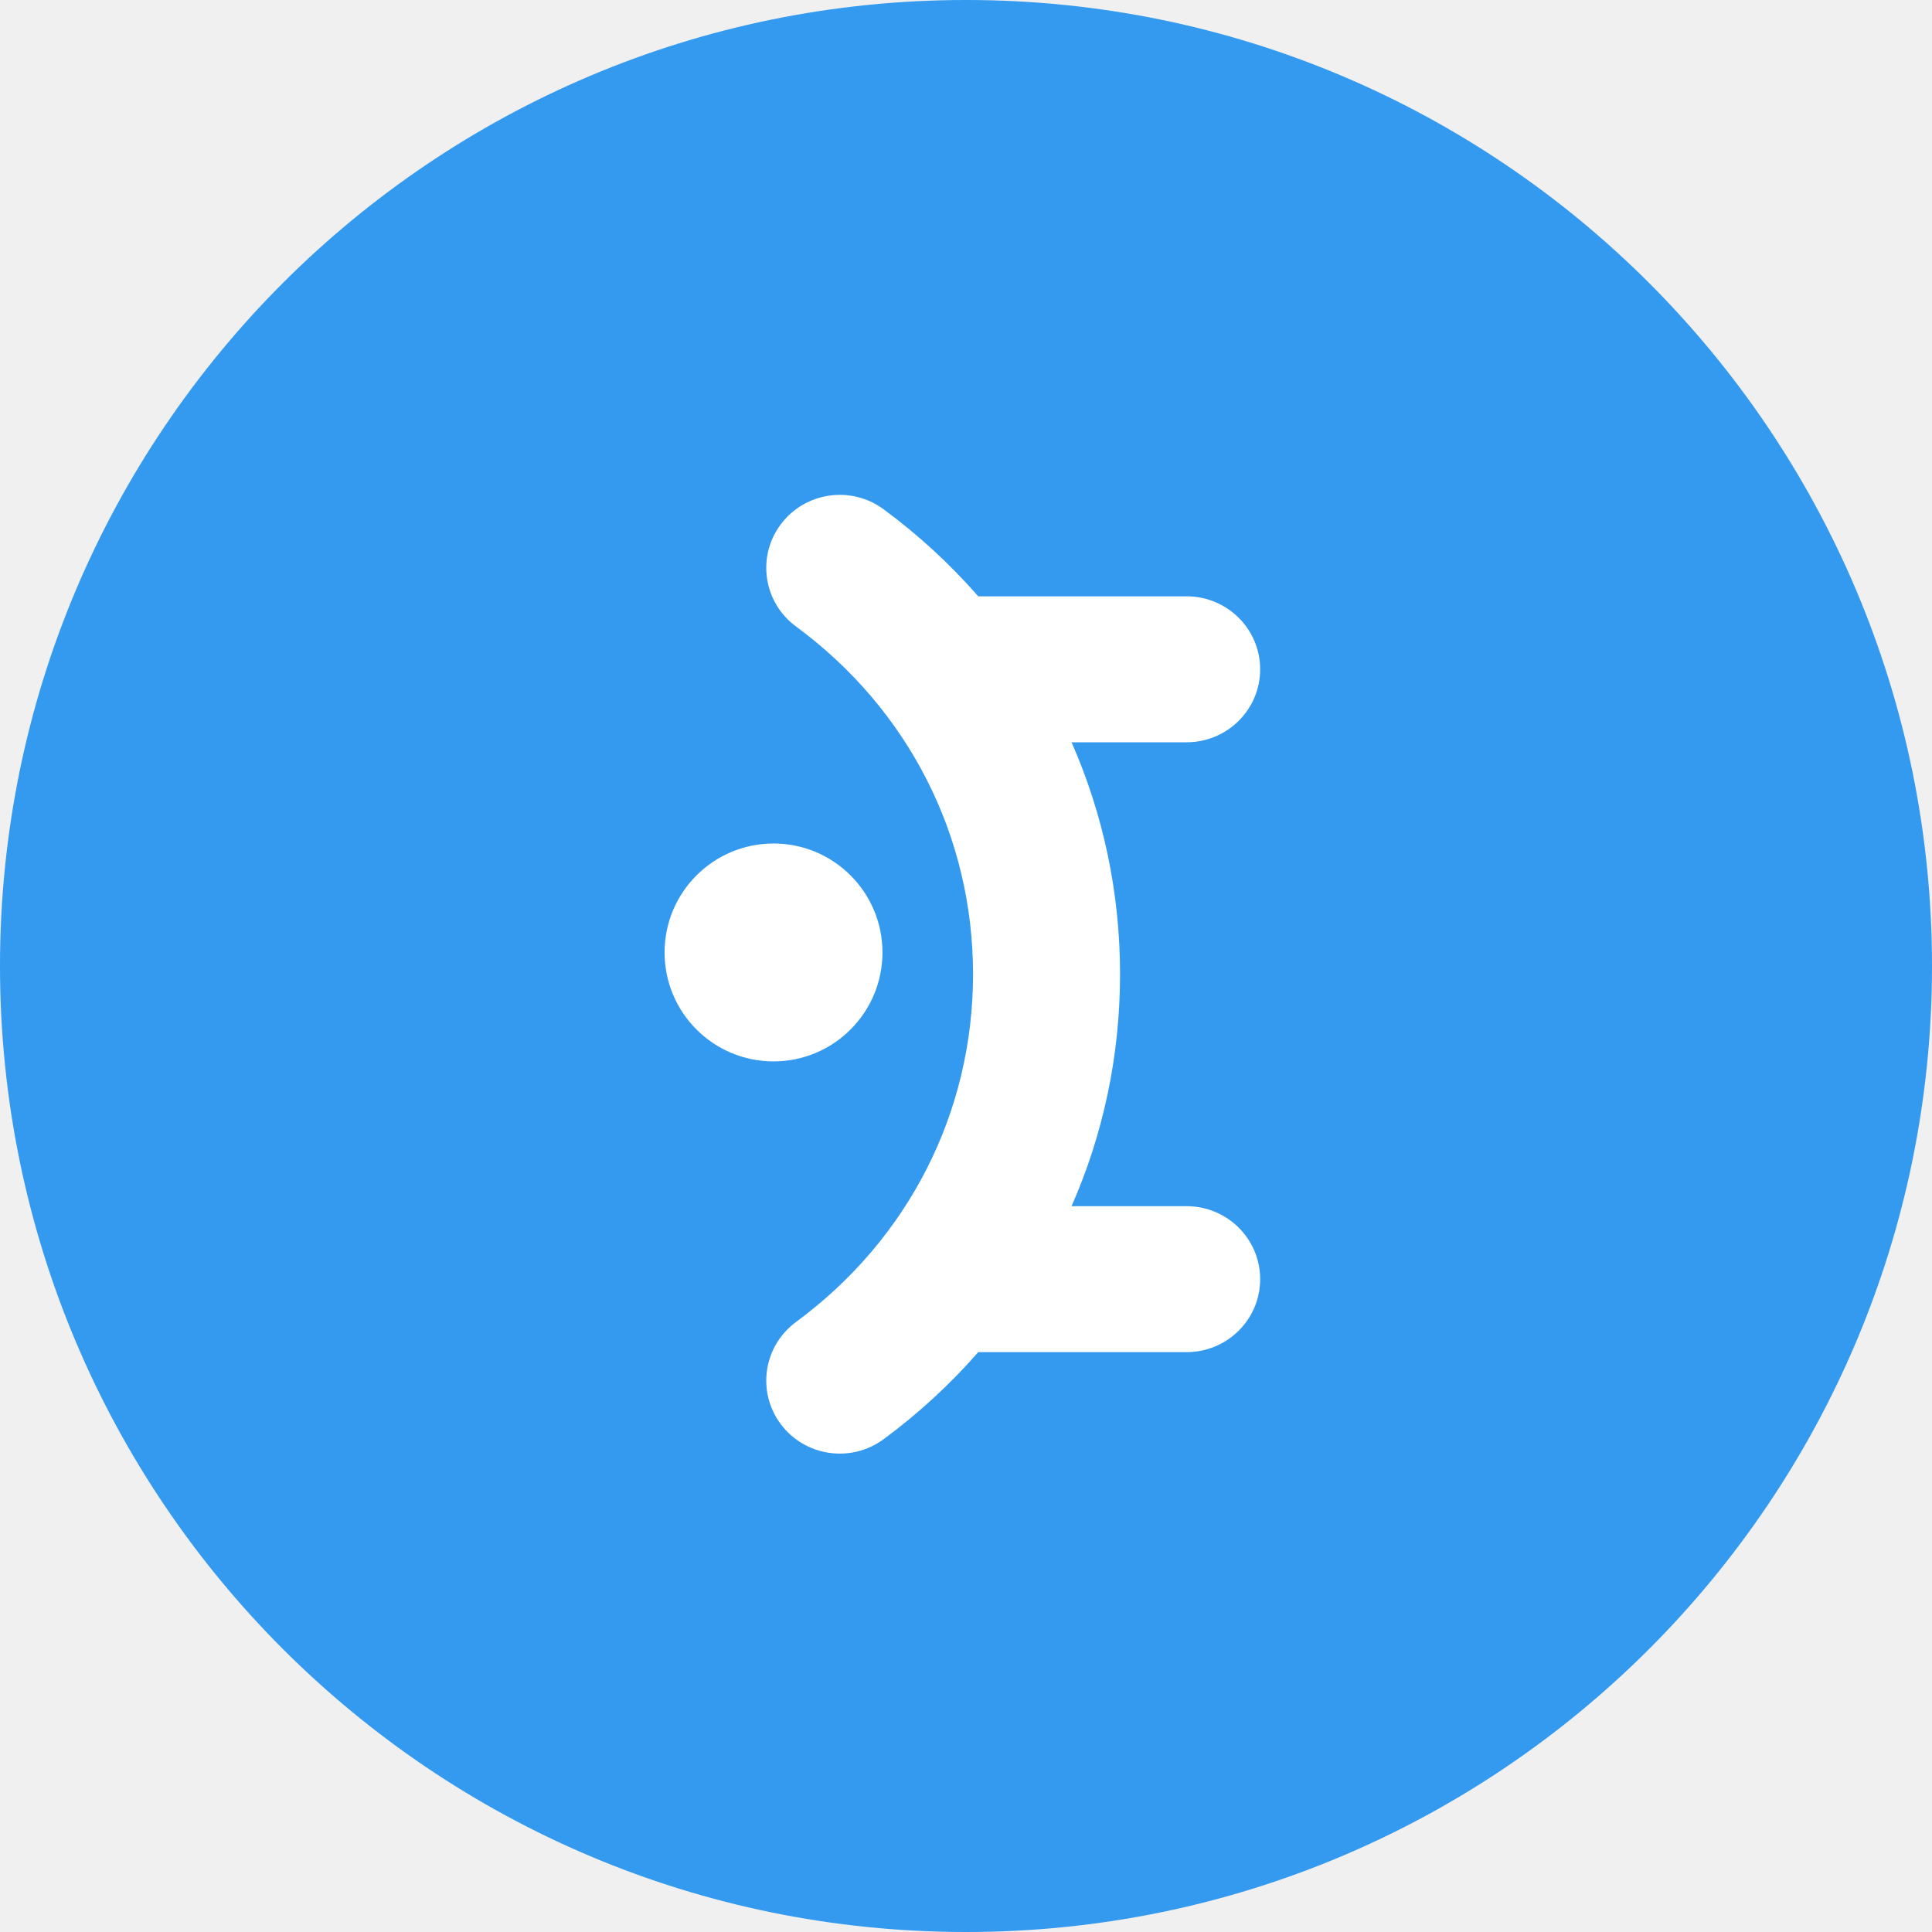
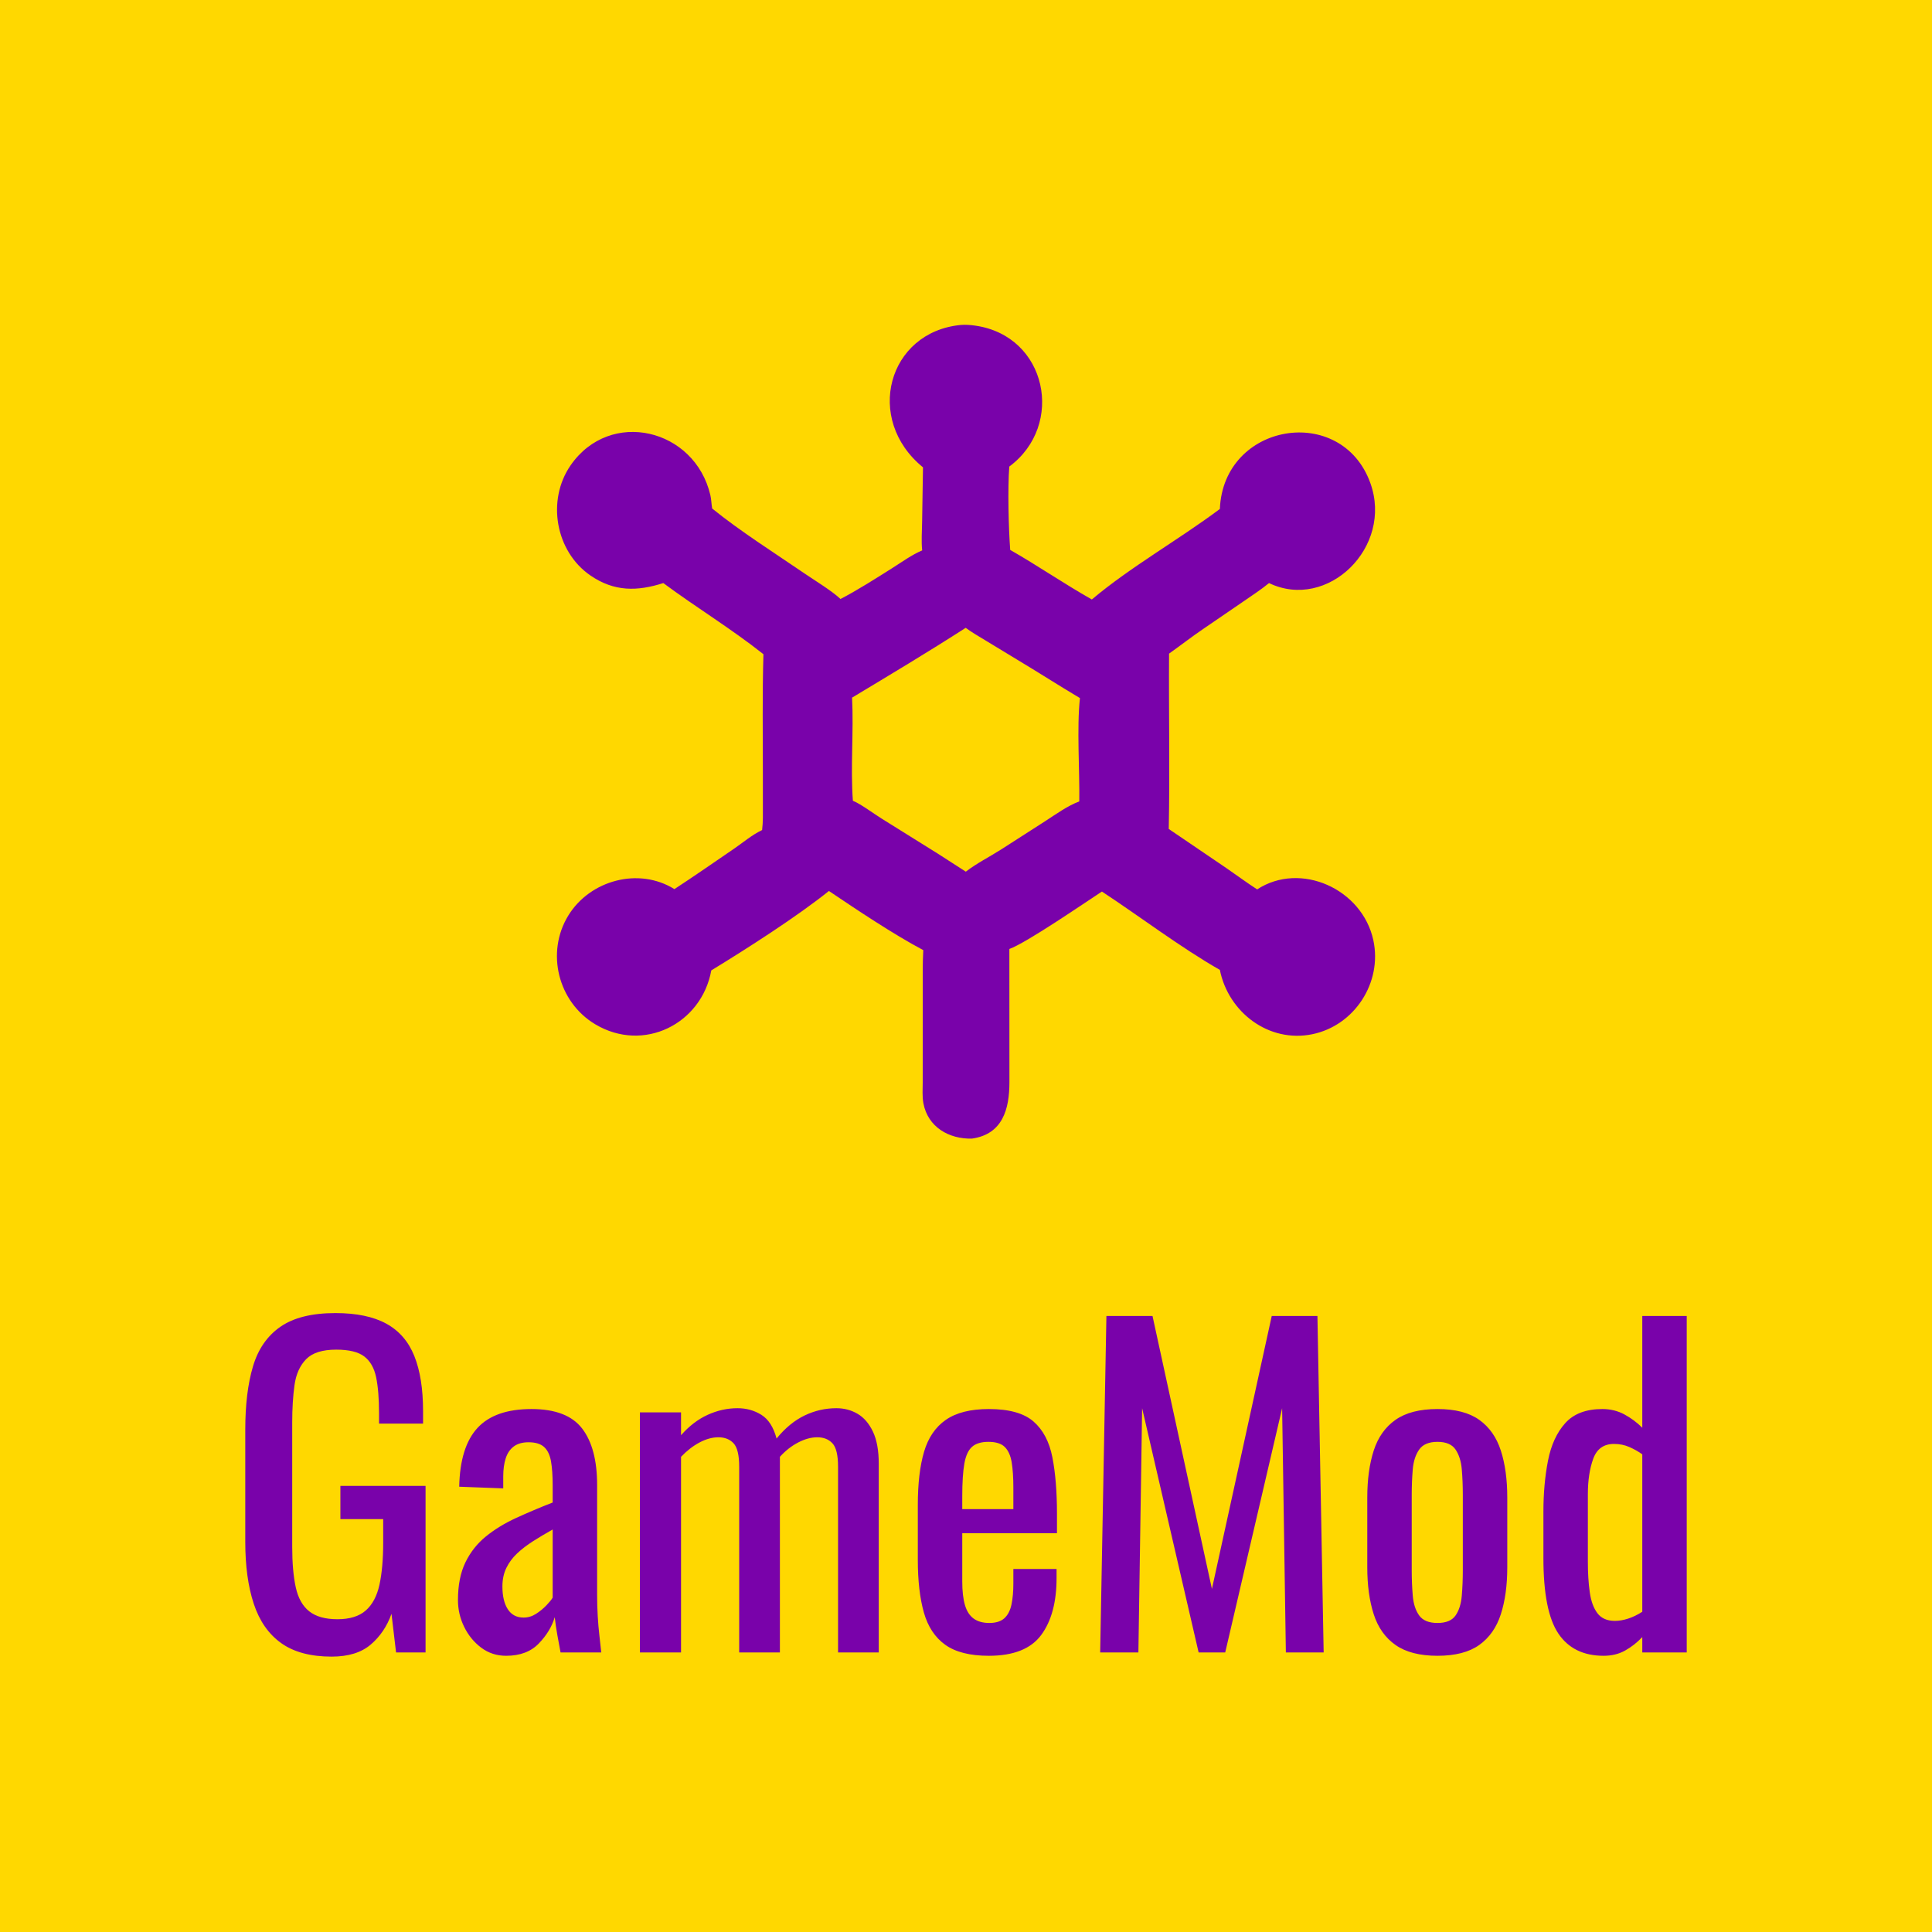
- <svg xmlns="http://www.w3.org/2000/svg" viewBox="0 0 500 500">
-   <g fill="none" fill-rule="evenodd">
-     <rect width="500" height="500" fill="#339AF0" rx="250" />
-     <g fill="#FFF">
-       <path fill-rule="nonzero" d="M202.055 135.706c-6.26 8.373-4.494 20.208 3.944 26.42 29.122 21.45 45.824 54.253 45.824 90.005 0 35.752-16.702 68.559-45.824 90.005-8.436 6.215-10.206 18.043-3.944 26.42 6.26 8.378 18.173 10.13 26.611 3.916a153.835 153.835 0 0024.509-22.54h53.93c10.506 0 19.023-8.455 19.023-18.885 0-10.43-8.517-18.886-19.023-18.886h-29.79c8.196-18.594 12.553-38.923 12.553-60.03s-4.357-41.436-12.552-60.03h29.79c10.505 0 19.022-8.455 19.022-18.885 0-10.43-8.517-18.886-19.023-18.886h-53.93a153.835 153.835 0 00-24.509-22.54c-8.438-6.215-20.351-4.46-26.61 3.916z" />
-       <path d="M171.992 246.492c0-15.572 12.624-28.195 28.196-28.195 15.572 0 28.195 12.623 28.195 28.195 0 15.572-12.623 28.196-28.195 28.196-15.572 0-28.196-12.624-28.196-28.196z" />
-     </g>
-   </g>
+ <svg xmlns="http://www.w3.org/2000/svg" width="1024" height="1024">
+   <path fill="#FFD800" transform="scale(2 2)" d="M0 0L0 512L512 512L512 0L0 0Z" />
+   <path fill="#7902AA" transform="scale(2 2)" d="M244.601 123.847C228.966 111.113 235.297 87.996 254.579 86.12C255.855 86.012 257.183 86.115 258.448 86.295C277.511 89.01 282.273 112.681 267.474 123.644C267.018 129.402 267.289 140.121 267.716 145.734C275.008 149.895 281.94 154.68 289.351 158.867C299.448 150.333 312.481 142.964 323.276 134.881C324.229 111.967 355.508 106.855 363.143 127.975C369.298 145.003 351.809 161.97 336.307 154.524C334.168 156.273 331.82 157.797 329.548 159.368L319.001 166.583C315.876 168.694 312.891 171.036 309.812 173.218C309.717 188.701 310.041 204.205 309.732 219.684L325.007 230.061C327.731 231.937 330.381 233.902 333.16 235.7C344.619 228.208 361.02 235.532 363.956 249.197C366.358 260.38 358.972 271.795 347.751 274.084C336.224 276.436 325.521 268.263 323.277 257.036C312.79 251.037 302.189 242.961 292.023 236.27C287.457 239.254 272.002 249.876 267.492 251.488L267.507 286.831C267.505 293.911 265.726 300.585 257.566 301.742C251.53 301.896 245.898 298.719 244.708 292.374C244.371 290.575 244.525 288.614 244.529 286.787L244.536 262.832C244.536 259.15 244.478 255.469 244.675 251.792C236.829 247.637 227.08 241.114 219.672 236.118C211.375 242.798 197.835 251.478 188.499 257.164C185.935 271.336 170.561 279.105 157.735 271.44C147.89 265.556 144.587 252.418 150.614 242.611C156.364 233.254 169.266 229.731 178.726 235.626C184.036 232.151 189.272 228.514 194.509 224.928C196.942 223.262 199.292 221.235 201.968 219.975C202.234 217.796 202.172 215.609 202.17 213.418L202.166 205.08C202.166 194.517 202.004 183.93 202.317 173.372C193.839 166.644 184.485 160.971 175.785 154.523C168.882 156.724 162.799 156.849 156.476 152.513C147.185 146.14 144.828 132.56 151.209 123.327C161.685 108.17 184.117 113.553 188.252 131.206C188.515 132.327 188.519 133.505 188.717 134.64L188.741 134.769C196.159 140.781 205.303 146.566 213.204 151.971C215.909 153.822 220.506 156.605 222.737 158.738C226.992 156.561 232.48 153.066 236.525 150.51C239.071 148.901 241.609 147.042 244.388 145.86C244.126 143.407 244.337 140.792 244.37 138.325L244.601 123.847ZM255.919 166.382C246.107 172.704 235.808 178.863 225.808 184.881C226.261 193.917 225.366 203.355 226.022 212.206C228.22 213.113 231.554 215.652 233.733 216.993L248.525 226.22C249.233 226.668 255.932 230.996 255.951 231.002C258.81 228.792 262.254 227.063 265.312 225.116L276.876 217.69C279.751 215.843 282.807 213.59 286.021 212.387C286.14 204.18 285.332 192.862 286.197 185C280.587 181.659 275.093 178.133 269.493 174.775L261.097 169.681C259.36 168.617 257.553 167.599 255.919 166.382Z" />
+   <path fill="#7902AA" transform="scale(2 2)" d="M87.898 439.021C82.32 439.021 77.862 437.828 74.522 435.443C71.183 433.058 68.761 429.59 67.257 425.04C65.752 420.49 65 415.022 65 408.637L65 378.803C65 372.272 65.679 366.712 67.037 362.125C68.394 357.538 70.816 354.034 74.302 351.612C77.788 349.19 82.65 347.979 88.889 347.979C94.466 347.979 98.962 348.915 102.374 350.786C105.787 352.658 108.264 355.52 109.805 359.373C111.346 363.226 112.117 368.088 112.117 373.96L112.117 377.262L100.448 377.262L100.448 374.51C100.448 370.62 100.191 367.446 99.677 364.988C99.163 362.529 98.118 360.694 96.54 359.483C94.962 358.272 92.485 357.667 89.109 357.667C85.439 357.667 82.779 358.511 81.128 360.199C79.476 361.887 78.449 364.18 78.045 367.079C77.642 369.978 77.44 373.262 77.44 376.932L77.44 409.958C77.44 414.215 77.752 417.774 78.376 420.636C78.999 423.499 80.192 425.627 81.953 427.021C83.715 428.416 86.21 429.113 89.439 429.113C92.668 429.113 95.164 428.342 96.925 426.801C98.686 425.26 99.897 422.985 100.558 419.976C101.218 416.967 101.549 413.224 101.549 408.747L101.549 402.582L90.21 402.582L90.21 393.775L112.778 393.775L112.778 437.92L104.961 437.92L103.75 427.682C102.576 430.984 100.741 433.7 98.246 435.828C95.751 437.957 92.301 439.021 87.898 439.021ZM134.134 438.801C131.639 438.801 129.437 438.085 127.529 436.654C125.621 435.223 124.116 433.388 123.016 431.15C121.915 428.911 121.364 426.544 121.364 424.049C121.364 420.086 122.025 416.747 123.346 414.031C124.667 411.316 126.483 409.022 128.795 407.151C131.107 405.279 133.786 403.646 136.831 402.252C139.877 400.857 143.088 399.5 146.464 398.179L146.464 393.665C146.464 391.096 146.317 388.968 146.024 387.28C145.73 385.592 145.125 384.326 144.207 383.482C143.29 382.638 141.914 382.216 140.079 382.216C138.464 382.216 137.162 382.583 136.171 383.317C135.18 384.051 134.465 385.097 134.024 386.454C133.584 387.812 133.364 389.408 133.364 391.243L133.364 394.436L121.695 393.995C121.841 386.95 123.456 381.757 126.538 378.418C129.621 375.079 134.391 373.409 140.85 373.409C147.161 373.409 151.638 375.134 154.28 378.583C156.922 382.033 158.243 387.023 158.243 393.555L158.243 422.618C158.243 424.599 158.298 426.508 158.408 428.342C158.518 430.177 158.665 431.884 158.849 433.461C159.032 435.039 159.197 436.525 159.344 437.92L148.556 437.92C148.335 436.746 148.06 435.259 147.73 433.461C147.4 431.663 147.161 430.03 147.014 428.563C146.28 431.058 144.868 433.388 142.776 435.553C140.684 437.718 137.804 438.801 134.134 438.801ZM138.758 428.673C139.932 428.673 141.033 428.342 142.061 427.682C143.088 427.021 144.005 426.269 144.813 425.425C145.62 424.581 146.17 423.902 146.464 423.388L146.464 405.334C144.629 406.362 142.905 407.389 141.29 408.417C139.675 409.444 138.263 410.527 137.052 411.664C135.841 412.802 134.887 414.086 134.189 415.517C133.492 416.948 133.144 418.581 133.144 420.416C133.144 422.985 133.621 425.003 134.575 426.471C135.529 427.939 136.923 428.673 138.758 428.673ZM169.582 437.92L169.582 374.29L180.481 374.29L180.481 380.345C182.609 377.923 184.958 376.125 187.526 374.95C190.095 373.776 192.737 373.189 195.452 373.189C197.801 373.189 199.911 373.776 201.782 374.95C203.654 376.125 204.994 378.216 205.801 381.225C208.076 378.437 210.553 376.4 213.231 375.116C215.91 373.831 218.717 373.189 221.653 373.189C223.708 373.189 225.58 373.684 227.267 374.675C228.955 375.666 230.314 377.244 231.341 379.409C232.368 381.574 232.882 384.418 232.882 387.941L232.882 437.92L222.093 437.92L222.093 388.711C222.093 385.629 221.598 383.556 220.607 382.491C219.616 381.427 218.277 380.895 216.589 380.895C214.974 380.895 213.286 381.354 211.525 382.271C209.764 383.189 208.149 384.455 206.681 386.069C206.681 386.363 206.681 386.656 206.681 386.95C206.681 387.243 206.681 387.574 206.681 387.941L206.681 437.92L195.893 437.92L195.893 388.711C195.893 385.629 195.397 383.556 194.407 382.491C193.416 381.427 192.076 380.895 190.388 380.895C188.774 380.895 187.105 381.354 185.38 382.271C183.654 383.189 182.022 384.455 180.481 386.069L180.481 437.92L169.582 437.92ZM262.055 438.801C257.065 438.801 253.212 437.828 250.496 435.883C247.78 433.938 245.891 431.076 244.826 427.297C243.762 423.517 243.23 418.875 243.23 413.371L243.23 398.839C243.23 393.188 243.78 388.491 244.881 384.748C245.982 381.005 247.909 378.18 250.661 376.271C253.413 374.363 257.211 373.409 262.055 373.409C267.413 373.409 271.357 374.51 273.889 376.712C276.421 378.914 278.091 382.088 278.898 386.234C279.705 390.381 280.109 395.353 280.109 401.151L280.109 406.325L255.009 406.325L255.009 419.095C255.009 421.664 255.248 423.755 255.725 425.37C256.201 426.985 256.972 428.177 258.037 428.948C259.101 429.718 260.477 430.104 262.165 430.104C263.926 430.104 265.266 429.682 266.183 428.838C267.1 427.994 267.724 426.783 268.054 425.205C268.385 423.627 268.55 421.774 268.55 419.646L268.55 415.793L279.999 415.793L279.999 418.214C279.999 424.599 278.641 429.627 275.926 433.296C273.21 436.966 268.586 438.801 262.055 438.801ZM255.009 399.94L268.55 399.94L268.55 394.216C268.55 391.573 268.403 389.353 268.11 387.555C267.816 385.757 267.21 384.399 266.293 383.482C265.376 382.565 263.926 382.106 261.945 382.106C260.037 382.106 258.587 382.546 257.596 383.427C256.605 384.308 255.926 385.794 255.56 387.886C255.193 389.977 255.009 392.858 255.009 396.527L255.009 399.94ZM291.558 437.92L293.209 348.75L305.429 348.75L321.171 421.077L337.024 348.75L349.133 348.75L350.784 437.92L340.767 437.92L339.776 373.189L324.694 437.92L317.648 437.92L302.677 373.189L301.686 437.92L291.558 437.92ZM380.948 438.801C376.251 438.801 372.545 437.846 369.829 435.938C367.114 434.03 365.187 431.315 364.05 427.792C362.913 424.269 362.344 420.123 362.344 415.352L362.344 396.858C362.344 392.087 362.913 387.941 364.05 384.418C365.187 380.895 367.114 378.18 369.829 376.271C372.545 374.363 376.251 373.409 380.948 373.409C385.646 373.409 389.333 374.363 392.012 376.271C394.69 378.18 396.599 380.895 397.736 384.418C398.874 387.941 399.443 392.087 399.443 396.858L399.443 415.352C399.443 420.123 398.874 424.269 397.736 427.792C396.599 431.315 394.69 434.03 392.012 435.938C389.333 437.846 385.646 438.801 380.948 438.801ZM380.948 430.104C383.224 430.104 384.82 429.443 385.737 428.122C386.654 426.801 387.204 425.058 387.388 422.893C387.572 420.728 387.663 418.471 387.663 416.123L387.663 396.197C387.663 393.775 387.572 391.5 387.388 389.372C387.204 387.243 386.654 385.5 385.737 384.143C384.82 382.785 383.224 382.106 380.948 382.106C378.673 382.106 377.059 382.785 376.104 384.143C375.15 385.5 374.582 387.243 374.398 389.372C374.214 391.5 374.123 393.775 374.123 396.197L374.123 416.123C374.123 418.471 374.214 420.728 374.398 422.893C374.582 425.058 375.15 426.801 376.104 428.122C377.059 429.443 378.673 430.104 380.948 430.104ZM424.983 438.801C419.625 438.801 415.625 436.837 412.983 432.911C410.341 428.984 409.02 422.324 409.02 412.93L409.02 400.601C409.02 395.757 409.424 391.262 410.231 387.115C411.038 382.968 412.562 379.647 414.8 377.152C417.038 374.657 420.323 373.409 424.652 373.409C426.78 373.409 428.726 373.886 430.487 374.84C432.248 375.794 433.826 376.969 435.221 378.363L435.221 348.75L447 348.75L447 437.92L435.221 437.92L435.221 433.847C433.826 435.314 432.303 436.507 430.652 437.424C429.001 438.342 427.111 438.801 424.983 438.801ZM427.955 429.553C429.056 429.553 430.231 429.352 431.478 428.948C432.725 428.544 433.973 427.939 435.221 427.131L435.221 385.409C434.194 384.675 433.055 384.033 431.808 383.482C430.561 382.932 429.202 382.656 427.735 382.656C425.019 382.656 423.185 383.959 422.231 386.565C421.276 389.17 420.799 392.307 420.799 395.977L420.799 413.921C420.799 416.857 420.965 419.517 421.295 421.902C421.625 424.288 422.304 426.159 423.331 427.517C424.359 428.874 425.9 429.553 427.955 429.553Z" />
</svg>
